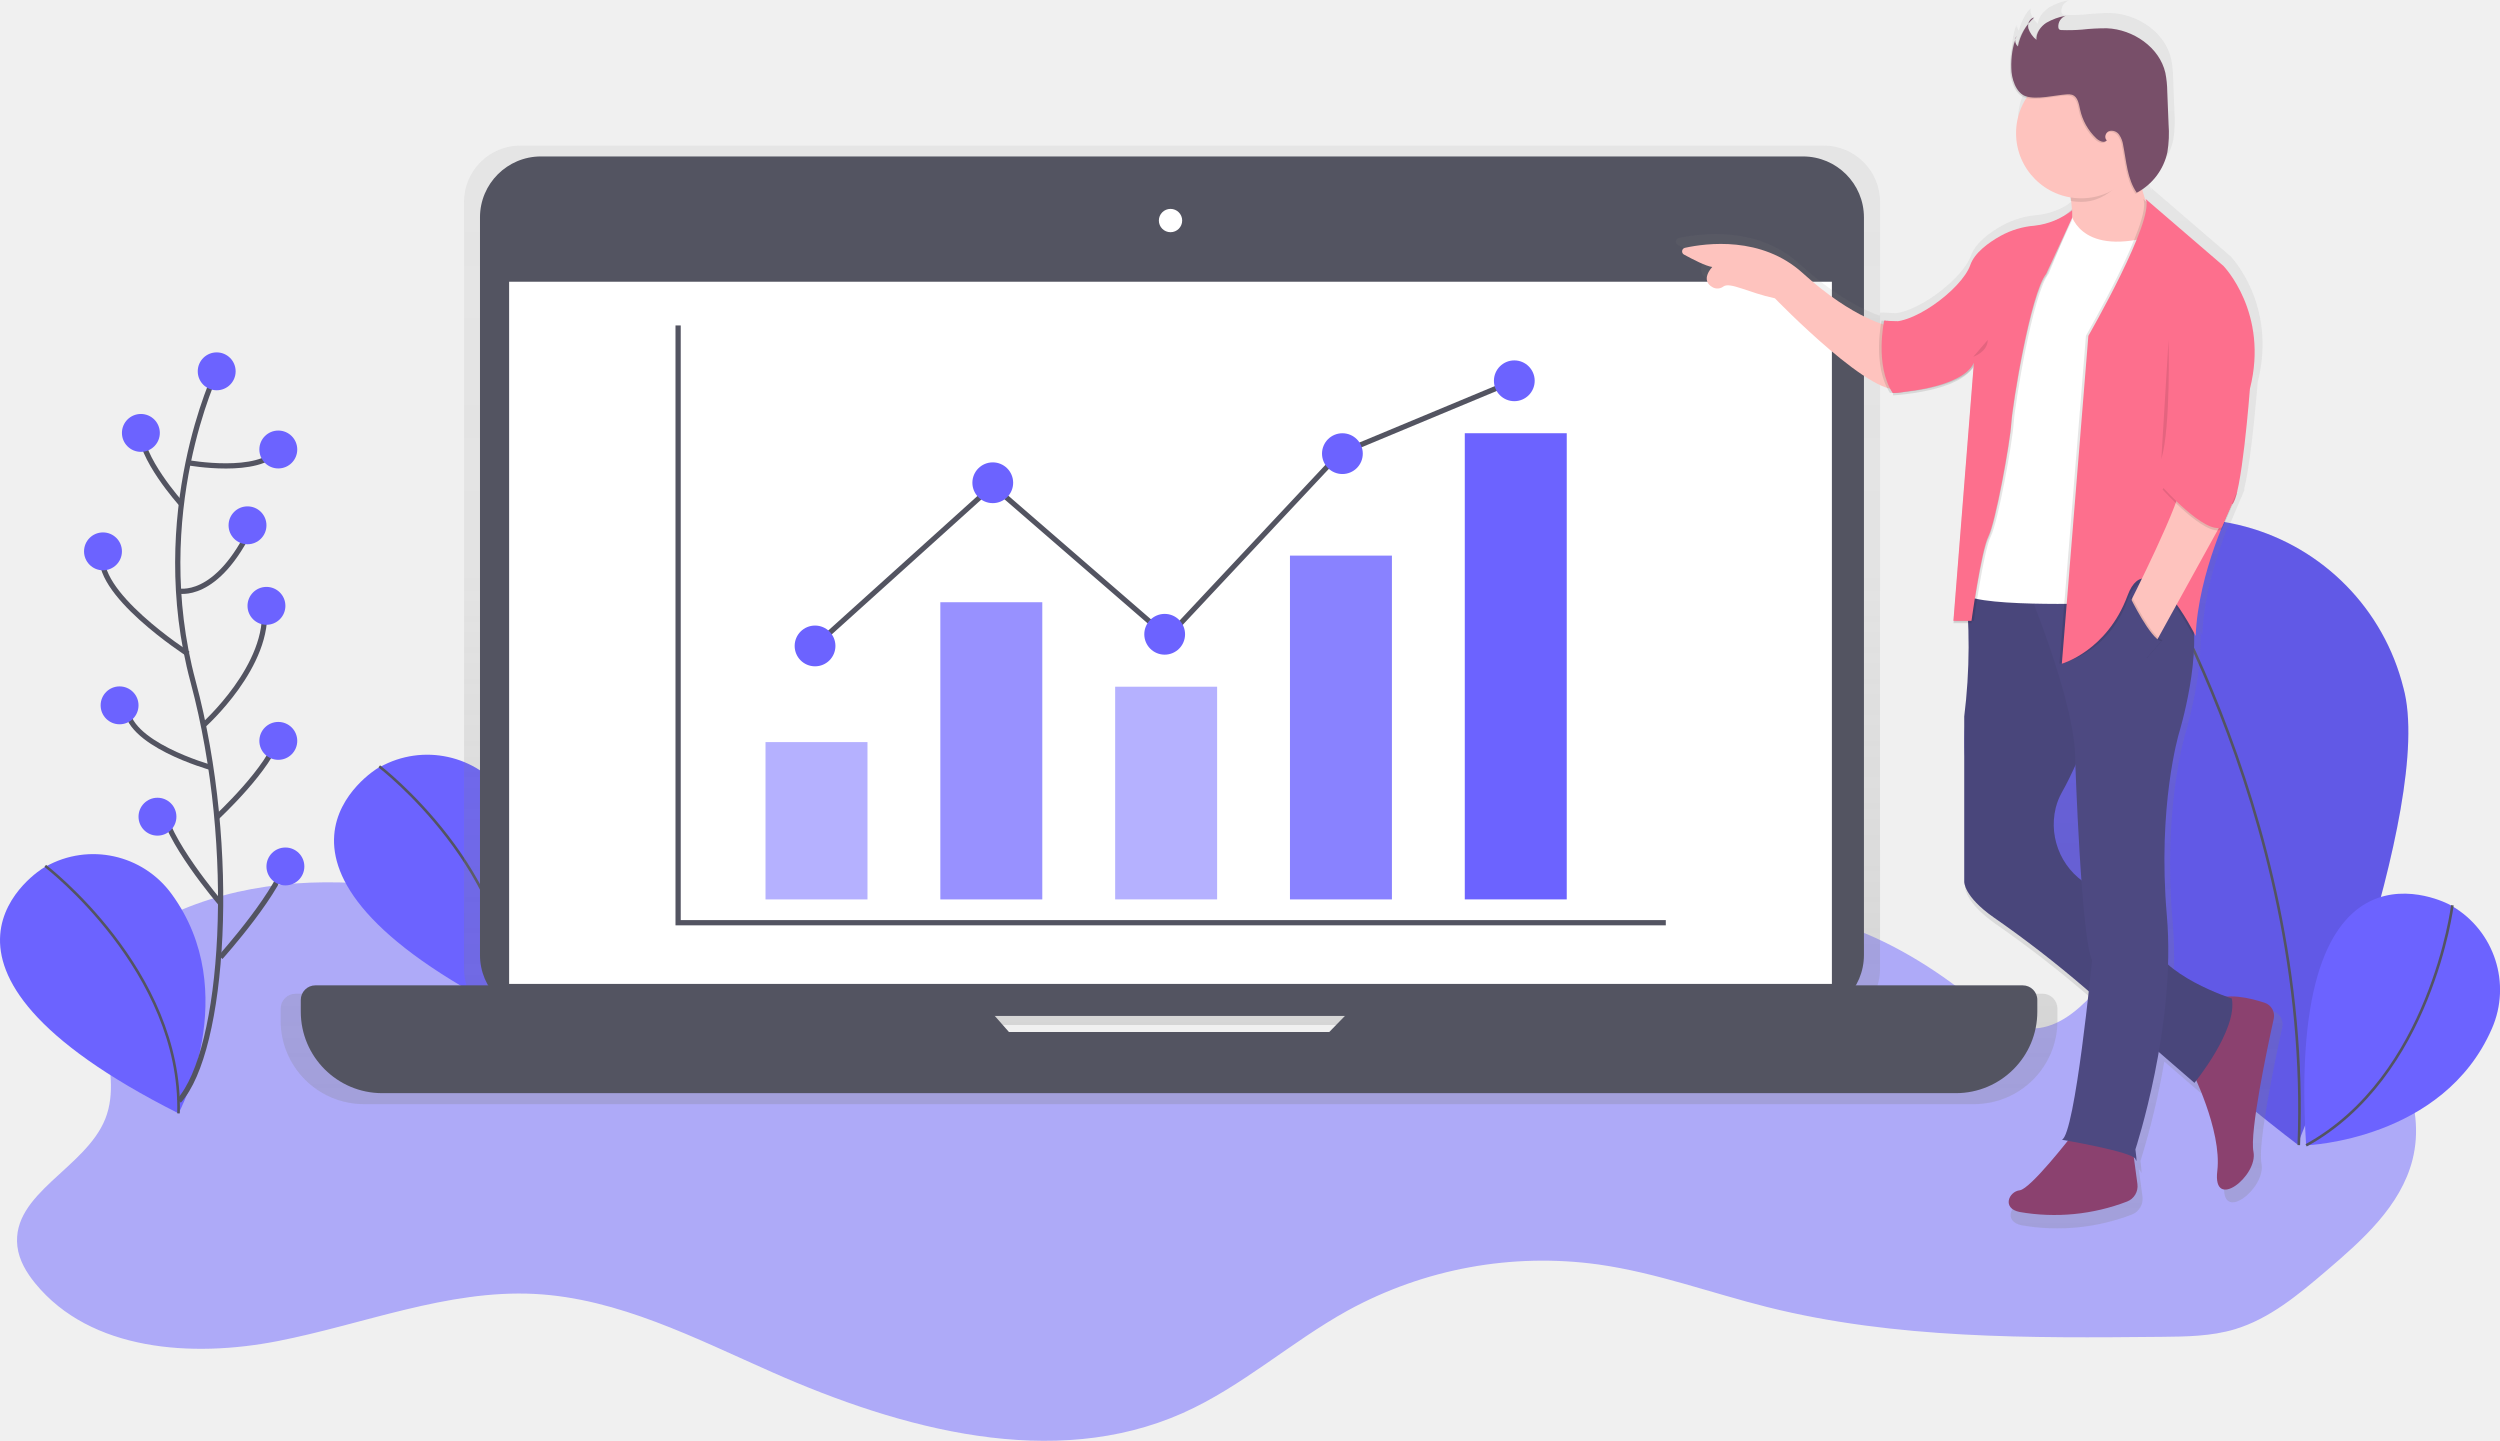
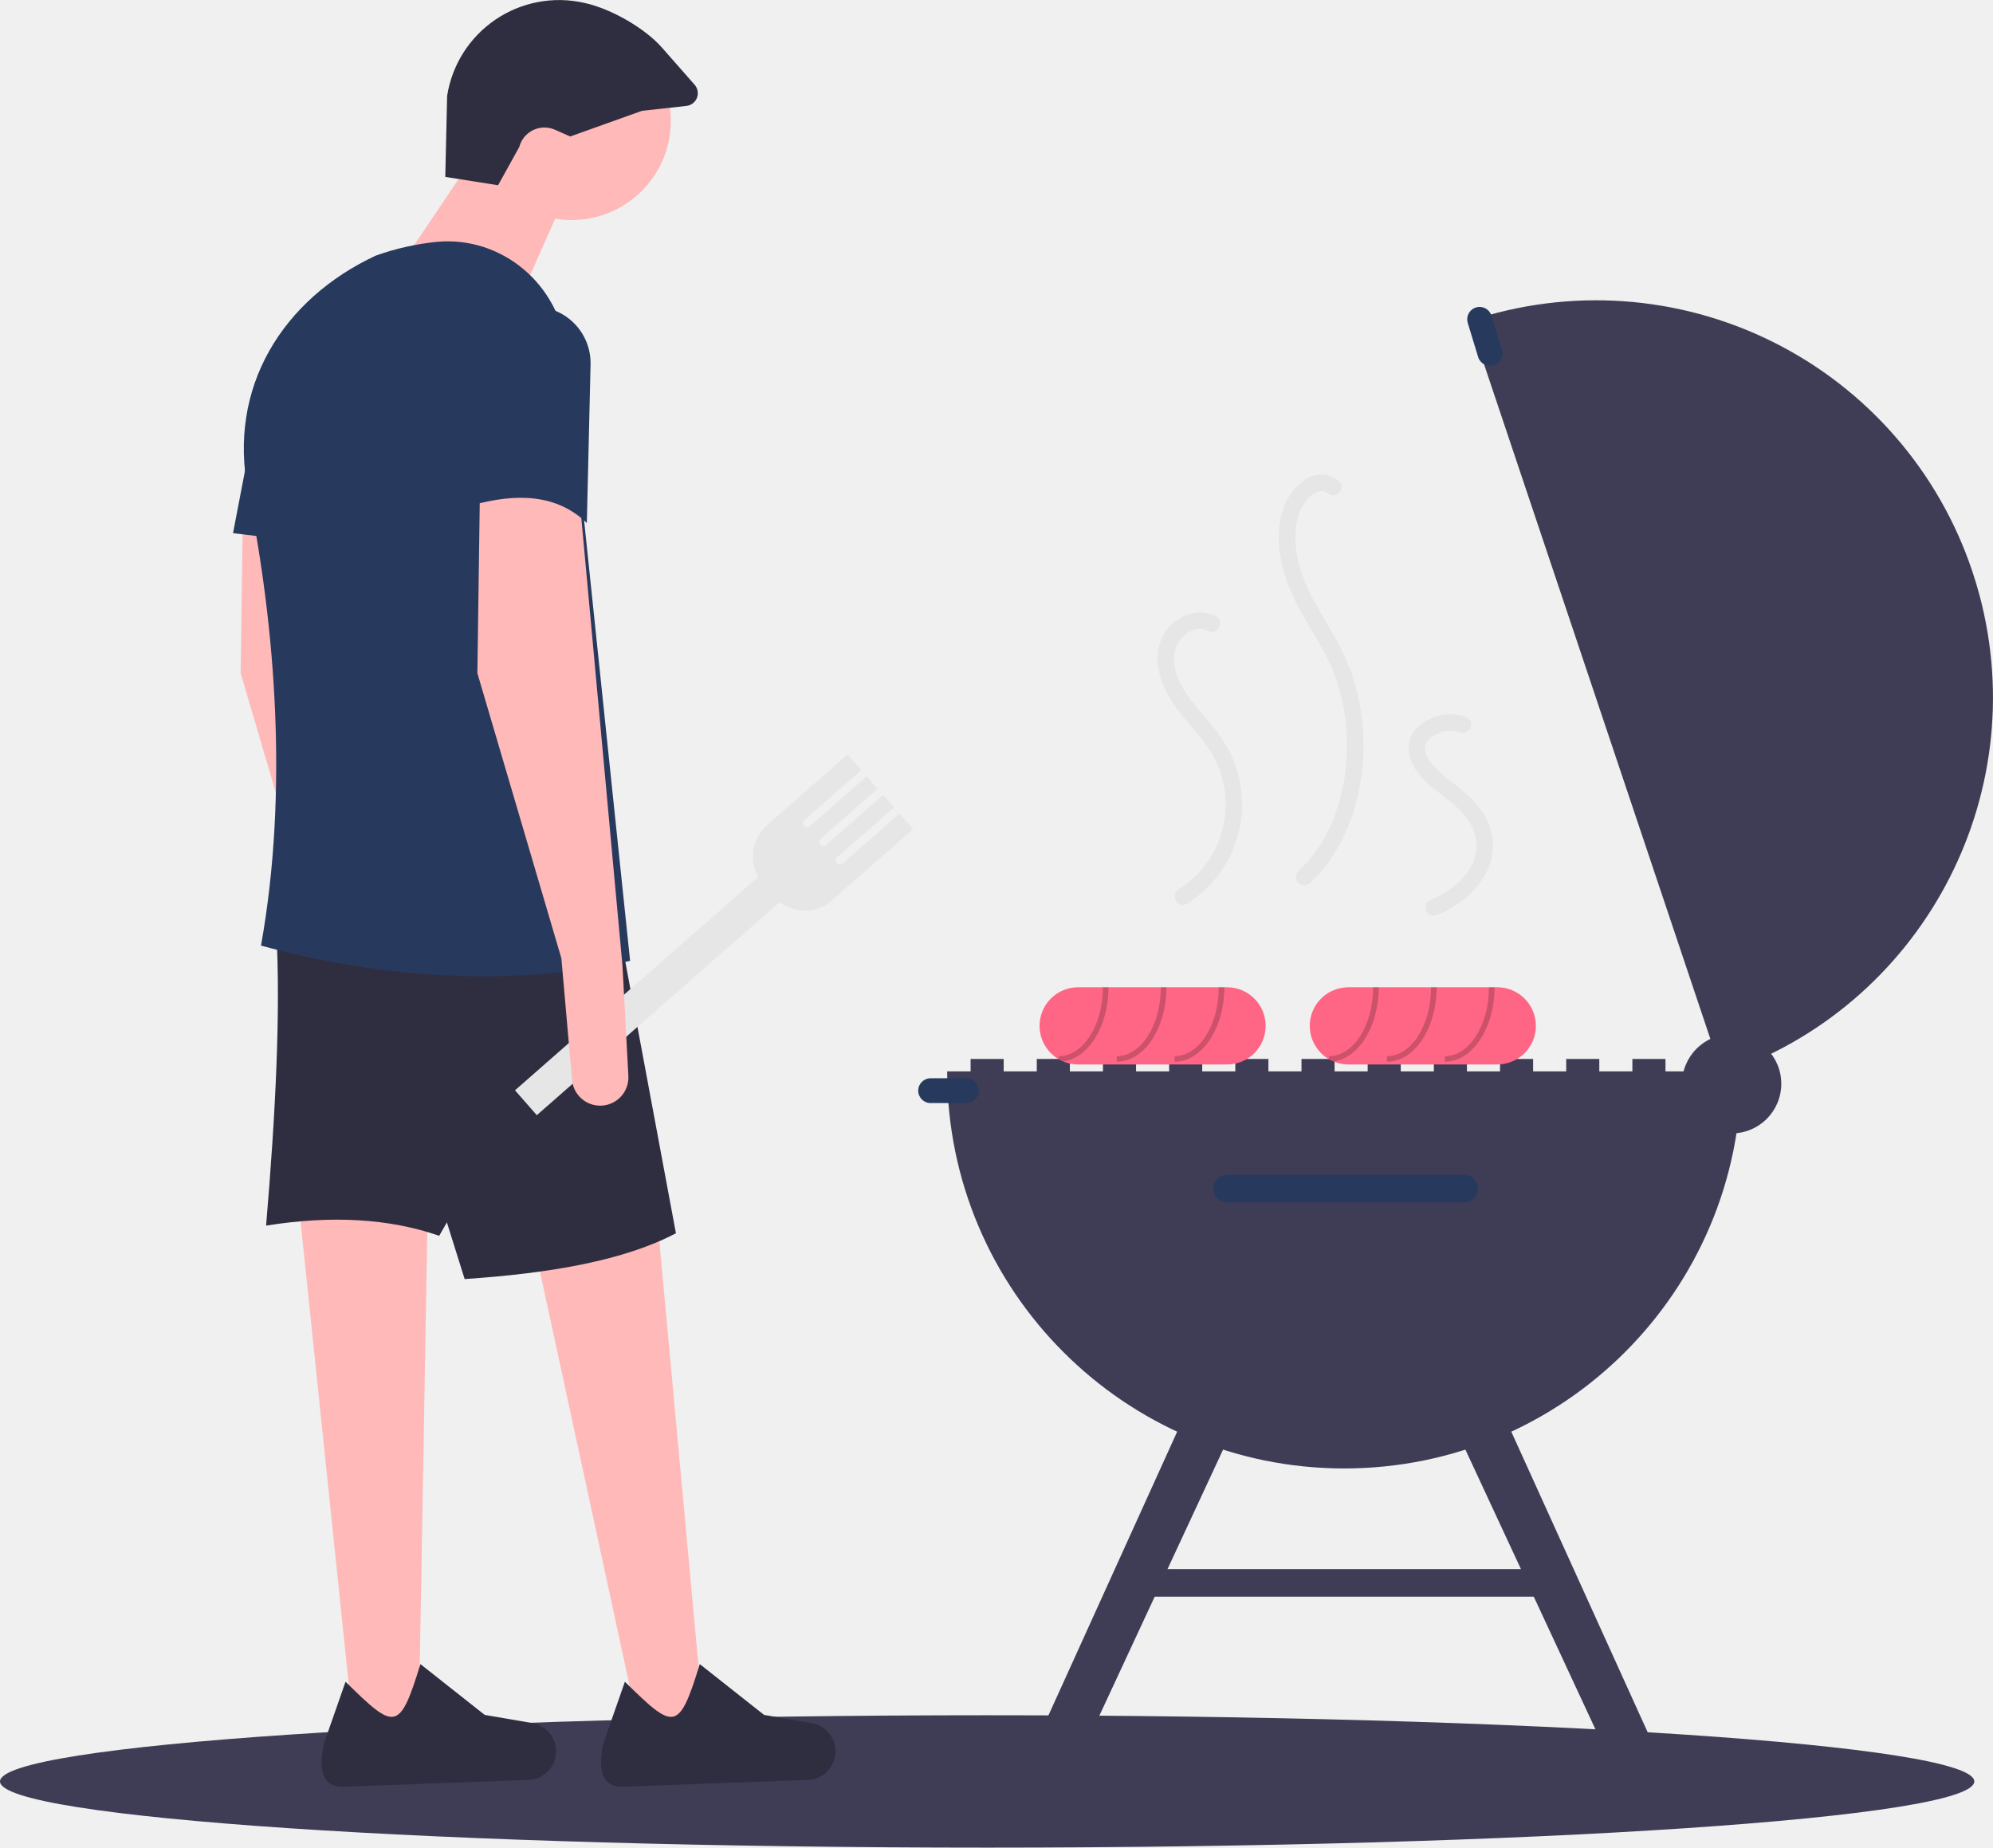
- <svg xmlns="http://www.w3.org/2000/svg" xmlns:xlink="http://www.w3.org/1999/xlink" id="02a143c3-6017-4373-a226-06a05c845178" data-name="Layer 1" width="954" height="549.86" viewBox="0 0 954 549.86">
-   <defs>
-     <linearGradient id="6beaf3f8-3e45-4d0f-940e-4f825d2ab248" x1="569.11" y1="596.37" x2="569.11" y2="230.62" gradientUnits="userSpaceOnUse">
-       <stop offset="0" stop-color="gray" stop-opacity="0.25" />
-       <stop offset="0.54" stop-color="gray" stop-opacity="0.12" />
-       <stop offset="1" stop-color="gray" stop-opacity="0.1" />
-     </linearGradient>
-     <linearGradient id="618658e0-5682-4211-900b-639feb09c488" x1="878.33" y1="643.77" x2="878.33" y2="175.07" xlink:href="#6beaf3f8-3e45-4d0f-940e-4f825d2ab248" />
-   </defs>
-   <path d="M359.74,535.18c-57.68-19.93-123.63-36.8-177.52-8.16-6.83,3.63-13.56,8.2-17.24,15-9.72,17.89,5.73,41.09-1.8,60s-35.87,28.43-33.55,48.63c.61,5.28,3.47,10.06,6.84,14.18,21.11,25.79,59.81,28.4,92.52,22s64.7-19.67,98-18c32,1.65,61.44,17,90.76,29.92,49.43,21.84,107.16,37.51,156.55,15.56,22.63-10.06,41.34-27.19,63-39.15A155.06,155.06,0,0,1,733,657.6c22,3.1,43,10.9,64.53,16.28,48.9,12.21,99.94,11.81,150.33,11.33,9.38-.09,18.91-.2,27.9-2.88,13.31-4,24.29-13.21,34.86-22.22,13.89-11.83,28.52-24.83,33-42.52,5.29-21-5.66-43.32-21.9-57.59s-37-22.07-57.26-29.59c-5-1.84-10.34-3.71-15.46-2.32-3.36.92-6.19,3.16-8.7,5.57-14.38,13.84-26.53,37.25-46.14,33.49-7-1.34-12.73-6.21-18.27-10.71-29.58-24-69.37-42.53-105.07-29.27-26.11,9.7-44.54,34.61-71,43.4-18.82,6.26-39.27,3.55-59.07,4.77-28.8,1.76-56.83,11.94-85.67,11.32-73.54-1.58-134.81-71.9-208.05-65.2-5.74.52-12,1.84-15.52,6.38" transform="translate(-123 -175.07)" fill="#6c63ff" opacity="0.5" />
-   <path d="M267,468.29S205.89,505.18,318.58,562c0,0,24.83-46.1-2.62-83.69a37,37,0,0,0-48-10.52Z" transform="translate(-123 -175.07)" fill="#6c63ff" />
-   <path d="M267.73,467.52s52.32,40,50.86,94.45" transform="translate(-123 -175.07)" fill="none" stroke="#535461" stroke-miterlimit="10" />
-   <path d="M1040.15,437.56c12.38,45.27-40.43,174.24-40.43,174.24S888.6,527.67,876.21,482.4a85,85,0,1,1,163.93-44.85Z" transform="translate(-123 -175.07)" fill="#6c63ff" />
-   <path d="M1040.15,437.56c12.38,45.27-40.43,174.24-40.43,174.24S888.6,527.67,876.21,482.4a85,85,0,1,1,163.93-44.85Z" transform="translate(-123 -175.07)" opacity="0.1" />
-   <path d="M936.21,378.27s69.17,104.42,64,233.78" transform="translate(-123 -175.07)" fill="none" stroke="#535461" stroke-miterlimit="10" />
-   <path d="M1057.8,520.3s-62.72-34.12-54.78,91.83c0,0,52.32-1.87,70.89-44.55a37,37,0,0,0-15.19-46.75Z" transform="translate(-123 -175.07)" fill="#6c63ff" />
-   <path d="M1058.83,520.52s-8.1,65.38-55.81,91.61" transform="translate(-123 -175.07)" fill="none" stroke="#535461" stroke-miterlimit="10" />
-   <path d="M139.56,506.26s-61.14,36.88,51.56,93.67c0,0,24.83-46.1-2.62-83.69a37,37,0,0,0-48-10.52Z" transform="translate(-123 -175.07)" fill="#6c63ff" />
-   <path d="M140.26,505.49s52.32,40,50.86,94.45" transform="translate(-123 -175.07)" fill="none" stroke="#535461" stroke-miterlimit="10" />
-   <path d="M902.43,554.27H838.18a21.42,21.42,0,0,0,2.24-9.57V252.14a21.51,21.51,0,0,0-21.51-21.51H321.58a21.51,21.51,0,0,0-21.51,21.51V544.71a21.42,21.42,0,0,0,2.24,9.57H235.79A5.69,5.69,0,0,0,230.1,560v4.59a31.82,31.82,0,0,0,31.82,31.82H876.3a31.82,31.82,0,0,0,31.82-31.82V560A5.69,5.69,0,0,0,902.43,554.27Zm-395.89,18.2L501,566.22H637.78l-6.1,6.26Z" transform="translate(-123 -175.07)" fill="url(#6beaf3f8-3e45-4d0f-940e-4f825d2ab248)" />
-   <rect x="183.16" y="59.7" width="528.12" height="327.99" rx="23.26" ry="23.26" fill="#535461" />
-   <rect x="194.28" y="107.51" width="504.77" height="267.95" fill="#fff" />
-   <circle cx="446.67" cy="84.16" r="4.45" fill="#fff" />
-   <path d="M647.6,551.08l-17.34,17.79H508l-15.67-17.79H243.34a5.56,5.56,0,0,0-5.56,5.56v4.48a31.1,31.1,0,0,0,31.1,31.1H869.34a31.1,31.1,0,0,0,31.1-31.1v-4.48a5.56,5.56,0,0,0-5.56-5.56Z" transform="translate(-123 -175.07)" fill="#535461" />
-   <polyline points="258.77 124.19 258.77 352.11 635.67 352.11" fill="none" stroke="#535461" stroke-miterlimit="10" stroke-width="2" />
-   <rect x="292.12" y="283.18" width="38.91" height="60.04" fill="#6c63ff" opacity="0.5" />
-   <rect x="358.83" y="229.81" width="38.91" height="113.41" fill="#6c63ff" opacity="0.7" />
-   <rect x="425.54" y="262.05" width="38.91" height="81.16" fill="#6c63ff" opacity="0.5" />
-   <rect x="492.25" y="212.02" width="38.91" height="131.2" fill="#6c63ff" opacity="0.8" />
-   <rect x="558.96" y="165.32" width="38.91" height="177.89" fill="#6c63ff" />
-   <polyline points="311.02 246.49 378.84 185.34 445.55 243.15 511.15 173.11 577.86 145.31" fill="none" stroke="#535461" stroke-miterlimit="10" stroke-width="2" />
-   <circle cx="311.02" cy="246.49" r="7.78" fill="#6c63ff" />
-   <circle cx="444.44" cy="242.04" r="7.78" fill="#6c63ff" />
-   <circle cx="512.26" cy="173.11" r="7.78" fill="#6c63ff" />
-   <circle cx="378.84" cy="184.22" r="7.78" fill="#6c63ff" />
-   <circle cx="577.86" cy="145.31" r="7.78" fill="#6c63ff" />
-   <path d="M990.31,560.82c-4.1-1.35-10.18-2.91-15-2.36-4.59-1.67-15.38-6-22.75-12.52a164.07,164.07,0,0,0-.49-19.22c-3.77-42.87,4.71-71.13,4.71-71.13s6.66-21.56,5.93-39.45c.43.81.67,1.29.67,1.29.58-15.43,5.84-31.4,9.78-41.35a3.32,3.32,0,0,0,.44-.16L978,365.48a9.06,9.06,0,0,0,.83-1.93l.71-1.65-.21-.09c.07-.27.14-.56.21-.85h0c2.81-11.89,5-40.09,5-40.09,7.54-29.68-10.36-48-10.36-48l-30.38-26.14a3.85,3.85,0,0,1,.3,1.07l-.25-.22c-.43-1.23-.9-2.7-1.36-4.38a23.1,23.1,0,0,0,3-2.57,23.33,23.33,0,0,0,6.81-12.15,46.07,46.07,0,0,0,.45-11l-.5-12.61a40,40,0,0,0-.75-7.35c-2.29-10-12.54-17-22.83-17.46a83.45,83.45,0,0,0-9.8.52,65.93,65.93,0,0,1-8,.17,1.44,1.44,0,0,1-.86-.23,1.26,1.26,0,0,1-.37-.87,4.34,4.34,0,0,1,1.06-3.25,4,4,0,0,1,1.38-.79l-.73.17a4,4,0,0,1,1.2-.65,23.29,23.29,0,0,0-7.58,2.75,9.79,9.79,0,0,0-1.77,1.49,7.73,7.73,0,0,0-2.56,4.76,8.86,8.86,0,0,1-2.7-4,4,4,0,0,1,0-1.94q-.27.33-.52.68c0-.07,0-.14,0-.21a20.22,20.22,0,0,0-4,8.14,3.17,3.17,0,0,1-.72-2.34c-.15.47-.29.94-.42,1.41a3.26,3.26,0,0,1,0-.94,32.21,32.21,0,0,0-1.57,11.18c0,3.78,1.68,9.67,5.73,11,.21.07.42.12.64.17a25.43,25.43,0,0,0,17.15,38.84q.1.69.19,1.45l.16,0c.11,1,.2,2.1.26,3.22a21.67,21.67,0,0,1-3.34,2.68,27.54,27.54,0,0,1-11.12,3.68,33.1,33.1,0,0,0-13.37,4c-4.85,2.71-10.2,6.66-11.88,11.46-2.8,8-18.22,20.45-28.56,22l-3.68-.21-.27-.08v.07l-.9-.05-.05,0h-.24v.05l-.93-.05s-.09.43-.22,1.19c-5.2-1.79-16.25-6.75-30.63-19.8-16-14.53-37.65-11.67-46-9.84a1.43,1.43,0,0,0-.38,2.65c3.37,1.85,8.59,4.54,11,4.84,0,0-5,5.23.32,8a3.86,3.86,0,0,0,4-.39c2.58-1.89,9.75,2.39,20.14,4.62,0,0,29.32,30.34,43.88,35a20.93,20.93,0,0,0,1.11,1.93l.9-.07,0,.07H845l.11,1s22.64-1.19,30-9.41a11.79,11.79,0,0,0,1.43-1.53l-7.87,99h.07l-.07.94h5.79A218.25,218.25,0,0,1,872.89,449v64.54s-.3,5.68,11.5,14a441.06,441.06,0,0,1,35.72,27.69l1.43,1.24c-2.17,19.75-6.71,56.56-10.5,57.93l2.34.41c-4,5.07-15.36,19-18.82,19.37-4.24.47-7.07,7.07,0,8.48a79.21,79.21,0,0,0,42-4.14,6.41,6.41,0,0,0,4-6.82l-1.37-10.4a1.46,1.46,0,0,1,.6.63c.94,2.83,0-3.77,0-3.77a294.73,294.73,0,0,0,9.11-38l14,12.1s.28-.35.77-1c3.43,7.78,9.55,23.7,8.18,35.36-1.88,16,16,1.88,14.13-7.54-1.52-7.62,5.28-39.92,7.93-52A5.37,5.37,0,0,0,990.31,560.82Z" transform="translate(-123 -175.07)" fill="url(#618658e0-5682-4211-900b-639feb09c488)" />
-   <path d="M844,299.49s-13.34-2.3-33.12-20.24c-15.65-14.19-36.76-11.4-44.9-9.61a1.39,1.39,0,0,0-.37,2.58c3.29,1.8,8.39,4.43,10.78,4.73,0,0-4.93,5.1.31,7.83a3.77,3.77,0,0,0,3.94-.38c2.52-1.84,9.52,2.34,19.67,4.51,0,0,39.56,40.94,48.76,34Z" transform="translate(-123 -175.07)" fill="#fec3be" />
-   <path d="M912.11,243.83s3.68,15.64,0,26.68l16.56,2.3,14.72-7.36v-9.66s-6.9-14.72-5.06-31.74Z" transform="translate(-123 -175.07)" fill="#fec3be" />
-   <path d="M959,582.83s12,23.46,10.12,39.1,15.64,1.84,13.8-7.36c-1.49-7.44,5.15-39,7.74-50.74a5.24,5.24,0,0,0-3.48-6.11c-5.53-1.82-14.79-4.05-19.44-.64C960.87,562.13,959,582.83,959,582.83Z" transform="translate(-123 -175.07)" fill="#8b416f" />
-   <path d="M913.49,608.59s-15.64,20.24-19.78,20.7-6.9,6.9,0,8.28a77.34,77.34,0,0,0,41-4,6.26,6.26,0,0,0,3.93-6.66L936,607.21Z" transform="translate(-123 -175.07)" fill="#8b416f" />
-   <path d="M887.73,393.78l-15,2a219.53,219.53,0,0,1-.18,52.73v63s-.29,5.55,11.23,13.62a430.67,430.67,0,0,1,34.88,27l41.74,36.16s16.56-20.24,14.26-32.2c0,0-27.6-8.74-31.28-23-2.11-8.16-12.81-15-21.57-19.3a26.82,26.82,0,0,1-14.35-30.44,23.47,23.47,0,0,1,2.35-5.91c7.36-12.88,17.94-41.86,17.94-41.86L907.51,397Z" transform="translate(-123 -175.07)" fill="#4d4981" />
-   <path d="M887.73,393.78l-15,2a219.53,219.53,0,0,1-.18,52.73v63s-.29,5.55,11.23,13.62a430.67,430.67,0,0,1,34.88,27l41.74,36.16s16.56-20.24,14.26-32.2c0,0-27.6-8.74-31.28-23-2.11-8.16-12.81-15-21.57-19.3a26.82,26.82,0,0,1-14.35-30.44,23.47,23.47,0,0,1,2.35-5.91c7.36-12.88,17.94-41.86,17.94-41.86L907.51,397Z" transform="translate(-123 -175.07)" opacity="0.05" />
-   <path d="M909.81,610s27.14,4.6,28.06,7.36,0-3.68,0-3.68,15.64-47.38,12-89.23,4.6-69.46,4.6-69.46,9.66-31.28,4.14-49.22-63.48-10.12-63.48-10.12,20.24,47.38,19.78,69.92c0,0,2.3,68.08,6.44,75.9C921.31,541.43,914.87,608.13,909.81,610Z" transform="translate(-123 -175.07)" fill="#4d4981" />
-   <path d="M913,255.79s2.76,17,30.36,9.66L925,405.28s-53.36,1.84-52.9-4.6l11-84.63Z" transform="translate(-123 -175.07)" fill="#fff" />
-   <path d="M913.72,254.87a22.42,22.42,0,0,1-13.29,6.31,32.33,32.33,0,0,0-13.06,3.88c-4.73,2.65-10,6.5-11.6,11.19-3.22,9.2-23.46,24.38-32.66,21.16l3.22,27.6s26.22-1.38,30.82-11.5L869.34,412h6.9s3.68-26.68,6.44-32.2,8.28-35.88,8.74-43.24,7.36-49.68,13.34-57l9-21.85Z" transform="translate(-123 -175.07)" opacity="0.1" />
-   <path d="M913.72,256.25a28.47,28.47,0,0,1-14.21,5.85A32.33,32.33,0,0,0,886.46,266c-4.73,2.65-10,6.5-11.6,11.19-3.22,9.2-23.46,24.38-32.66,21.16l3.22,27.6s26.22-1.38,30.82-11.5l-7.82,98.43h6.9s3.68-26.68,6.44-32.2,8.28-35.88,8.74-43.24,7.36-49.68,13.34-57L913.72,259Z" transform="translate(-123 -175.07)" opacity="0.1" />
-   <path d="M913.72,255.33a28.47,28.47,0,0,1-14.21,5.85,32.33,32.33,0,0,0-13.06,3.88c-4.73,2.65-10,6.5-11.6,11.19-3.22,9.2-23.46,24.38-32.66,21.16l3.22,27.6s26.22-1.38,30.82-11.5L868.42,412h6.9s3.68-26.68,6.44-32.2,8.28-35.88,8.74-43.24,7.36-49.68,13.34-57l9.89-21.39Z" transform="translate(-123 -175.07)" fill="#fd6f8d" />
-   <path d="M937.18,237.62c-.6-4.36.6-7.08,1.15-12.19l-26.22,19.78s.63,2.67,1.11,6.58a25,25,0,0,0,4,.32C926.32,252.11,932.87,245,937.18,237.62Z" transform="translate(-123 -175.07)" opacity="0.1" />
-   <circle cx="794.17" cy="50.83" r="24.84" fill="#fec3be" />
-   <path d="M890.06,201.55a31.44,31.44,0,0,1,2-12.29,3.07,3.07,0,0,0,.52,4,19.68,19.68,0,0,1,6.24-11.06c-1.77.29-2.68,2.48-2.24,4.22a9.6,9.6,0,0,0,3.07,4.32c-.15-2.63,1.59-5.09,3.79-6.53a22.74,22.74,0,0,1,7.4-2.68,4.29,4.29,0,0,0-2.84,4.4,1.23,1.23,0,0,0,.37.85,1.41,1.41,0,0,0,.84.22,64.38,64.38,0,0,0,7.77-.17,81.49,81.49,0,0,1,9.57-.51c10,.42,20.05,7.25,22.29,17a39.09,39.09,0,0,1,.73,7.18l.49,12.31a45,45,0,0,1-.44,10.76,22.8,22.8,0,0,1-11.71,15.48c-3.61-5.23-3.93-11.95-5.18-18.18a9.2,9.2,0,0,0-1.56-4,3.51,3.51,0,0,0-3.85-1.3c-1.35.54-1.93,2.6-.81,3.52-1,1.18-2.87.3-4-.75a21.48,21.48,0,0,1-6.23-11.13c-.45-2.14-.9-4.78-3-5.51a5.58,5.58,0,0,0-2.22-.15c-4.38.3-11.23,2.11-15.47.72C891.7,211,890.06,205.24,890.06,201.55Z" transform="translate(-123 -175.07)" opacity="0.1" />
-   <path d="M890.52,201.09a31.44,31.44,0,0,1,2-12.29,3.07,3.07,0,0,0,.52,4,19.68,19.68,0,0,1,6.24-11.06c-1.77.29-2.68,2.48-2.24,4.22a9.6,9.6,0,0,0,3.07,4.32c-.15-2.63,1.59-5.09,3.79-6.53a22.74,22.74,0,0,1,7.4-2.68,4.29,4.29,0,0,0-2.84,4.4,1.23,1.23,0,0,0,.37.85,1.41,1.41,0,0,0,.84.22,64.38,64.38,0,0,0,7.77-.17,81.49,81.49,0,0,1,9.57-.51c10,.42,20.05,7.25,22.29,17a39.09,39.09,0,0,1,.73,7.18l.49,12.31a45,45,0,0,1-.44,10.76,22.8,22.8,0,0,1-11.71,15.48c-3.61-5.23-3.93-11.95-5.18-18.18a9.2,9.2,0,0,0-1.56-4,3.51,3.51,0,0,0-3.85-1.3c-1.35.54-1.93,2.6-.81,3.52-1,1.18-2.87.3-4-.75a21.48,21.48,0,0,1-6.23-11.13c-.45-2.14-.9-4.78-3-5.51a5.58,5.58,0,0,0-2.22-.15c-4.38.3-11.23,2.11-15.47.72C892.16,210.53,890.52,204.78,890.52,201.09Z" transform="translate(-123 -175.07)" fill="#784f69" />
-   <path d="M841,297.42s-3.68,17,3.22,27.6l3.91-.32-2.13-27Z" transform="translate(-123 -175.07)" opacity="0.1" />
-   <path d="M842,297.42s-3.68,17,3.22,27.6l3.91-.32-2.13-27Z" transform="translate(-123 -175.07)" fill="#fd6f8d" />
-   <path d="M940.86,251l29.67,25.53s17.48,17.94,10.12,46.92c0,0-3.22,42.32-6.9,44.16,0,0-12.88,25.76-13.8,50.14,0,0-17.25-34.73-25.07-13.57s-26,24.15-26,24.15L919,303.17S944.54,258.78,940.86,251Z" transform="translate(-123 -175.07)" opacity="0.1" />
-   <path d="M941.78,251l29.67,25.53s17.48,17.94,10.12,46.92c0,0-3.22,42.32-6.9,44.16,0,0-12.88,25.76-13.8,50.14,0,0-18.17-36.57-26-15.41s-25.07,26-25.07,26l10.12-125.11S945.46,258.78,941.78,251Z" transform="translate(-123 -175.07)" fill="#fd6f8d" />
-   <path d="M955.35,358.83s7.36-5.06,19.32,8.74l-29.44,53.36L935.34,406S956.27,364.81,955.35,358.83Z" transform="translate(-123 -175.07)" fill="#fec3be" />
-   <path d="M948.22,361.82s16.28,18.28,22.63,15.35l5.88-13.69L954.66,354Z" transform="translate(-123 -175.07)" opacity="0.1" />
-   <path d="M948.22,360.9s16.28,18.28,22.63,15.35l5.88-13.69-22.07-9.48Z" transform="translate(-123 -175.07)" fill="#fd6f8d" />
-   <path d="M936.34,402.51s7.75,15.88,11.88,16.8l-6,6.9-8.74-16.56Z" transform="translate(-123 -175.07)" opacity="0.1" />
-   <path d="M935.88,403s7.75,15.88,11.88,16.8l-6,6.9L933,410.11Z" transform="translate(-123 -175.07)" fill="#4d4981" />
-   <path d="M950.52,304.78s.92,33.12-2.76,45.54" transform="translate(-123 -175.07)" opacity="0.1" />
-   <path d="M876,311.22s5.52-1.84,5.52-6.44" transform="translate(-123 -175.07)" opacity="0.1" />
-   <path d="M205.69,316.76s-26.22,54.24-9,118.43,11.75,141-5.42,160" transform="translate(-123 -175.07)" fill="none" stroke="#535461" stroke-miterlimit="10" stroke-width="2" />
-   <circle cx="82.69" cy="141.7" r="7.23" fill="#6c63ff" />
-   <path d="M194.79,351.65s27.18,4.9,34.41-5" transform="translate(-123 -175.07)" fill="none" stroke="#535461" stroke-miterlimit="10" stroke-width="2" />
-   <path d="M192.21,367.4s-16.35-18.09-15.45-28.94" transform="translate(-123 -175.07)" fill="none" stroke="#535461" stroke-miterlimit="10" stroke-width="2" />
-   <path d="M190.82,400.54s14.87,3.92,28.44-25" transform="translate(-123 -175.07)" fill="none" stroke="#535461" stroke-miterlimit="10" stroke-width="2" />
-   <path d="M194.79,424.64s-37-23.81-32.49-39.17" transform="translate(-123 -175.07)" fill="none" stroke="#535461" stroke-miterlimit="10" stroke-width="2" />
-   <path d="M200.57,451.89s25.92-23,23.21-45.63" transform="translate(-123 -175.07)" fill="none" stroke="#535461" stroke-miterlimit="10" stroke-width="2" />
-   <path d="M203.39,467.91s-33-9.22-32-23.68" transform="translate(-123 -175.07)" fill="none" stroke="#535461" stroke-miterlimit="10" stroke-width="2" />
-   <path d="M205.69,487s20.79-19.26,23.5-31" transform="translate(-123 -175.07)" fill="none" stroke="#535461" stroke-miterlimit="10" stroke-width="2" />
-   <path d="M207.14,519.75s-21.33-24.9-22.24-37.55" transform="translate(-123 -175.07)" fill="none" stroke="#535461" stroke-miterlimit="10" stroke-width="2" />
-   <path d="M207.14,540.36s23.87-26.52,25.67-39.17" transform="translate(-123 -175.07)" fill="none" stroke="#535461" stroke-miterlimit="10" stroke-width="2" />
-   <circle cx="53.76" cy="165.2" r="7.23" fill="#6c63ff" />
-   <circle cx="45.63" cy="269.16" r="7.23" fill="#6c63ff" />
-   <circle cx="39.3" cy="210.4" r="7.23" fill="#6c63ff" />
-   <circle cx="106.2" cy="171.53" r="7.23" fill="#6c63ff" />
-   <circle cx="106.2" cy="282.72" r="7.23" fill="#6c63ff" />
-   <circle cx="94.45" cy="200.46" r="7.23" fill="#6c63ff" />
-   <circle cx="108.91" cy="330.64" r="7.23" fill="#6c63ff" />
-   <circle cx="60.09" cy="311.65" r="7.23" fill="#6c63ff" />
-   <circle cx="101.68" cy="231.19" r="7.23" fill="#6c63ff" />
+ <svg xmlns="http://www.w3.org/2000/svg" id="bfad9f77-0abd-4173-8308-819d02b95b56" data-name="Layer 1" width="722.782" height="670.023" viewBox="0 0 722.782 670.023">
+   <ellipse cx="358" cy="646.023" rx="358" ry="24" fill="#3f3d56" />
+   <rect x="352" y="384.023" width="12" height="7" fill="#3f3d56" />
+   <rect x="376" y="384.023" width="12" height="7" fill="#3f3d56" />
+   <rect x="400" y="384.023" width="12" height="7" fill="#3f3d56" />
+   <rect x="424" y="384.023" width="12" height="7" fill="#3f3d56" />
+   <rect x="448" y="384.023" width="12" height="7" fill="#3f3d56" />
+   <rect x="472" y="384.023" width="12" height="7" fill="#3f3d56" />
+   <rect x="496" y="384.023" width="12" height="7" fill="#3f3d56" />
+   <rect x="520" y="384.023" width="12" height="7" fill="#3f3d56" />
+   <rect x="544" y="384.023" width="12" height="7" fill="#3f3d56" />
+   <rect x="568" y="384.023" width="12" height="7" fill="#3f3d56" />
+   <rect x="592" y="384.023" width="12" height="7" fill="#3f3d56" />
+   <path d="M870.109,503.512a144,144,0,1,1-288,0Z" transform="translate(-238.6089 -114.9884)" fill="#3f3d56" />
+   <path d="M863.149,504.432l-91.6-273.04a143.901,143.901,0,0,1,182.32,90.72c.97,2.89,1.85,5.8,2.63,8.71A144.007,144.007,0,0,1,863.149,504.432Z" transform="translate(-238.6089 -114.9884)" fill="#3f3d56" />
+   <circle cx="628" cy="393.023" r="18" fill="#3f3d56" />
+   <path d="M683.609,541.012a5,5,0,1,0,0,10h86a5,5,0,0,0,0-10Z" transform="translate(-238.6089 -114.9884)" fill="#273a5e" />
+   <polygon points="607 649.023 589.094 649.685 524.584 510.95 540.906 503.361 607 649.023" fill="#3f3d56" />
+   <polygon points="368 649.023 385.906 649.685 450.416 510.95 434.094 503.361 368 649.023" fill="#3f3d56" />
+   <rect x="414" y="569.023" width="148" height="10" fill="#3f3d56" />
+   <path d="M775.21,226.294a4.501,4.501,0,0,0-4.303,5.814l3.794,12.434a4.501,4.501,0,0,0,8.609-2.626l-3.794-12.434A4.51,4.51,0,0,0,775.21,226.294Z" transform="translate(-238.6089 -114.9884)" fill="#273a5e" />
+   <path d="M576.109,506.012a4.5,4.5,0,0,0,0,9h13a4.5,4.5,0,0,0,0-9Z" transform="translate(-238.6089 -114.9884)" fill="#273a5e" />
+   <path d="M683.609,473.012h-54c-.34,0-.67.01-1,.04a13.997,13.997,0,0,0-.03,27.92c.34.03.68.04,1.03.04h54a14,14,0,0,0,0-28Z" transform="translate(-238.6089 -114.9884)" fill="#ff6584" />
+   <path d="M624.169,499.902c9.2-1.18,16.44-12.79,16.44-26.89h-2c0,13.79-7.18,25-16,25v1.12Z" transform="translate(-238.6089 -114.9884)" opacity="0.2" />
+   <path d="M643.609,500.012v-2c8.822,0,16-11.215,16-25h2C661.609,487.899,653.534,500.012,643.609,500.012Z" transform="translate(-238.6089 -114.9884)" opacity="0.2" />
+   <path d="M664.609,500.012v-2c8.822,0,16-11.215,16-25h2C682.609,487.899,674.534,500.012,664.609,500.012Z" transform="translate(-238.6089 -114.9884)" opacity="0.2" />
+   <path d="M781.609,473.012h-54c-.34,0-.67.01-1,.04a13.997,13.997,0,0,0-.03,27.92c.34.03.68.04,1.03.04h54a14,14,0,0,0,0-28Z" transform="translate(-238.6089 -114.9884)" fill="#ff6584" />
+   <path d="M722.169,499.902c9.2-1.18,16.44-12.79,16.44-26.89h-2c0,13.79-7.18,25-16,25v1.12Z" transform="translate(-238.6089 -114.9884)" opacity="0.2" />
+   <path d="M741.609,500.012v-2c8.822,0,16-11.215,16-25h2C759.609,487.899,751.534,500.012,741.609,500.012Z" transform="translate(-238.6089 -114.9884)" opacity="0.2" />
+   <path d="M762.609,500.012v-2c8.822,0,16-11.215,16-25h2C780.609,487.899,772.534,500.012,762.609,500.012Z" transform="translate(-238.6089 -114.9884)" opacity="0.2" />
+   <path d="M679.657,338.568c-7.077-3.823-15.826.346-19.353,7.114-4.29,8.232-.734,18.128,4.268,25.164,5.198,7.311,12.253,13.346,15.722,21.796a36.432,36.432,0,0,1-14.213,44.867c-3.255,2.059-.248,7.253,3.028,5.181a42.425,42.425,0,0,0,19.325-43.221,42.365,42.365,0,0,0-4.128-12.363,59.443,59.443,0,0,0-7.808-11.035c-5.205-6.161-11.758-12.952-12.085-21.523a13.549,13.549,0,0,1,.231-3.32,11.675,11.675,0,0,1,.693-2.227,10.857,10.857,0,0,1,3.152-3.933,9.591,9.591,0,0,1,4.291-1.943,6.435,6.435,0,0,1,3.848.623c3.397,1.835,6.43-3.343,3.028-5.181Z" transform="translate(-238.6089 -114.9884)" fill="#e6e6e6" />
+   <path d="M769.94,374.862a17.5,17.5,0,0,0-17.508,4.069,10.633,10.633,0,0,0-2.844,9.284c.572,3.636,2.868,6.865,5.358,9.468,4.873,5.092,11.693,8.385,15.779,14.231a17.86,17.86,0,0,1,3.301,8.468,15.997,15.997,0,0,1-1.464,8.004c-3.048,6.196-9.099,10.41-15.481,13.123-1.491.634-1.82,2.833-1.076,4.105A3.08,3.08,0,0,0,760.11,446.69c11.744-4.992,22.609-16.174,19.37-29.912-1.704-7.227-6.926-12.327-12.55-16.761a70.329,70.329,0,0,1-7.892-6.735c-1.945-2.066-3.965-4.886-3.608-7.685a4.251,4.251,0,0,1,1.348-2.528,11.63,11.63,0,0,1,2.972-1.975,11.18,11.18,0,0,1,8.595-.446,3.028,3.028,0,0,0,3.69-2.095,3.062,3.062,0,0,0-2.095-3.69Z" transform="translate(-238.6089 -114.9884)" fill="#e6e6e6" />
+   <path d="M724.264,289.513a10.293,10.293,0,0,0-6.395-2.463,11.295,11.295,0,0,0-6.228,2.014,21.441,21.441,0,0,0-8.252,12.364c-3.032,11.613.923,24.131,6.418,34.359,2.778,5.171,6.013,10.078,8.81,15.239a67.632,67.632,0,0,1,6.162,15.636,75.589,75.589,0,0,1,.743,34.128c-2.401,11.231-7.452,22.352-16.046,30.101a3,3,0,0,0,4.243,4.243c7.627-6.878,12.728-16.313,15.807-26.014a79.763,79.763,0,0,0,2.913-33.895,77.697,77.697,0,0,0-3.846-16.622,91.763,91.763,0,0,0-7.632-15.579c-5.639-9.535-11.643-19.179-12.459-30.532-.401-5.583.297-11.402,3.751-15.892-.189.246.152-.179.153-.18q.314-.376.651-.732a13.266,13.266,0,0,1,1.378-1.283c-.104.083-.37.26.114-.075.24-.167.486-.327.738-.475.205-.121.416-.228.626-.339q.187-.095.379-.18-.438.189.049.004c.235-.074,1.397-.325.752-.243a6.034,6.034,0,0,1,.648-.042c.092-.002.901.04.506-.003-.462-.051.366.082.371.084a5.936,5.936,0,0,1,.762.241c-.624-.249,1.024.677.643.381a3.099,3.099,0,0,0,4.243,0c1.035-1.035,1.287-3.243,0-4.243Z" transform="translate(-238.6089 -114.9884)" fill="#e6e6e6" />
+   <polygon points="255.288 625.401 232.67 631.401 191.127 439.38 237.748 435.225 255.288 625.401" fill="#ffb9b9" />
+   <polygon points="151.804 628.352 128.666 631.848 108.331 436.439 155.126 437.398 151.804 628.352" fill="#ffb9b9" />
+   <path d="M378.5,465.281l2.137,39.882a10.239,10.239,0,0,1-11.152,10.745h0a10.239,10.239,0,0,1-9.273-9.303l-3.868-44.094-30.465-103.396.923-66.469,36.004,1.846Z" transform="translate(-238.6089 -114.9884)" fill="#ffb9b9" />
+   <path d="M397.887,563.138q-27.052-9.392-62.776-3.693c3.378-40.01,5.334-77.164,3.693-107.089H461.586Z" transform="translate(-238.6089 -114.9884)" fill="#2f2e41" />
+   <path d="M483.742,562.215c-18.588,9.833-45.476,14.54-76.624,16.617l-38.774-123.706,95.088-1.846Z" transform="translate(-238.6089 -114.9884)" fill="#2f2e41" />
+   <path d="M531.607,760.463l-66.89,2.477c-8.568.317-9.02-7.041-7.403-15.461l7.919-22.612c17.83,17.467,19.509,18.444,27.152-6.404l23.326,18.424,17.266,2.96a10.387,10.387,0,0,1,8.632,10.254v0A10.387,10.387,0,0,1,531.607,760.463Z" transform="translate(-238.6089 -114.9884)" fill="#2f2e41" />
+   <path d="M430.297,760.463l-66.89,2.477c-8.568.317-9.02-7.041-7.403-15.461l7.919-22.612c17.83,17.467,19.509,18.444,27.152-6.404l23.326,18.424,17.266,2.96a10.387,10.387,0,0,1,8.632,10.254v0A10.387,10.387,0,0,1,430.297,760.463Z" transform="translate(-238.6089 -114.9884)" fill="#2f2e41" />
+   <circle cx="207.283" cy="43.797" r="36.004" fill="#ffb9b9" />
+   <polygon points="188.819 107.496 146.353 94.572 174.972 52.105 207.283 65.953 188.819 107.496" fill="#ffb9b9" />
+   <path d="M467.125,463.435c-43.655,9.815-92.116,5.921-133.861-5.539,9.997-55.745,5.17-115.623-4.616-164.326-7.66-38.121,12.547-70.11,46.159-85.856a93.606,93.606,0,0,1,22.379-5.039c23.578-2.089,44.324,15.59,46.784,39.132Z" transform="translate(-238.6089 -114.9884)" fill="#273a5e" />
+   <polygon points="114.965 197.045 84.5 193.352 93.732 145.347 114.965 145.347 114.965 197.045" fill="#273a5e" />
+   <path d="M445.389,164.486l-5.516-2.451a9.428,9.428,0,0,0-12.943,6.243h0l-7.687,13.889-19.145-3.03.669-29.401A41.098,41.098,0,0,1,450.385,116.009l.523.118c9.347,2.114,21.48,8.977,27.814,16.18l11.802,13.422a4.637,4.637,0,0,1-2.966,7.669l-16.141,1.781Z" transform="translate(-238.6089 -114.9884)" fill="#2f2e41" />
+   <path d="M564.81,410.025,544.136,428.159a1.5,1.5,0,0,1-1.978-2.255l20.674-18.134-3.956-4.511-20.674,18.134a1.5,1.5,0,0,1-1.978-2.255l20.674-18.134-3.956-4.511-20.674,18.134a1.5,1.5,0,1,1-1.978-2.255l20.674-18.134-4.946-5.638-29.216,25.626a15.14,15.14,0,0,0-3.219,18.786l-88.206,77.369,7.913,9.021,88.149-77.319a14.661,14.661,0,0,0,18.747-.482l29.571-25.938Z" transform="translate(-238.6089 -114.9884)" fill="#e6e6e6" />
+   <path d="M464.356,465.281l2.137,39.882a10.239,10.239,0,0,1-11.152,10.745h0a10.239,10.239,0,0,1-9.273-9.303l-3.868-44.094-30.465-103.396.923-66.469,36.004,1.846Z" transform="translate(-238.6089 -114.9884)" fill="#ffb9b9" />
+   <path d="M451.431,304.648c-10.955-10.509-25.415-10.894-41.543-6.462V248.572a22.394,22.394,0,0,1,22.394-22.394h0a20.507,20.507,0,0,1,20.501,20.989Z" transform="translate(-238.6089 -114.9884)" fill="#273a5e" />
</svg>
